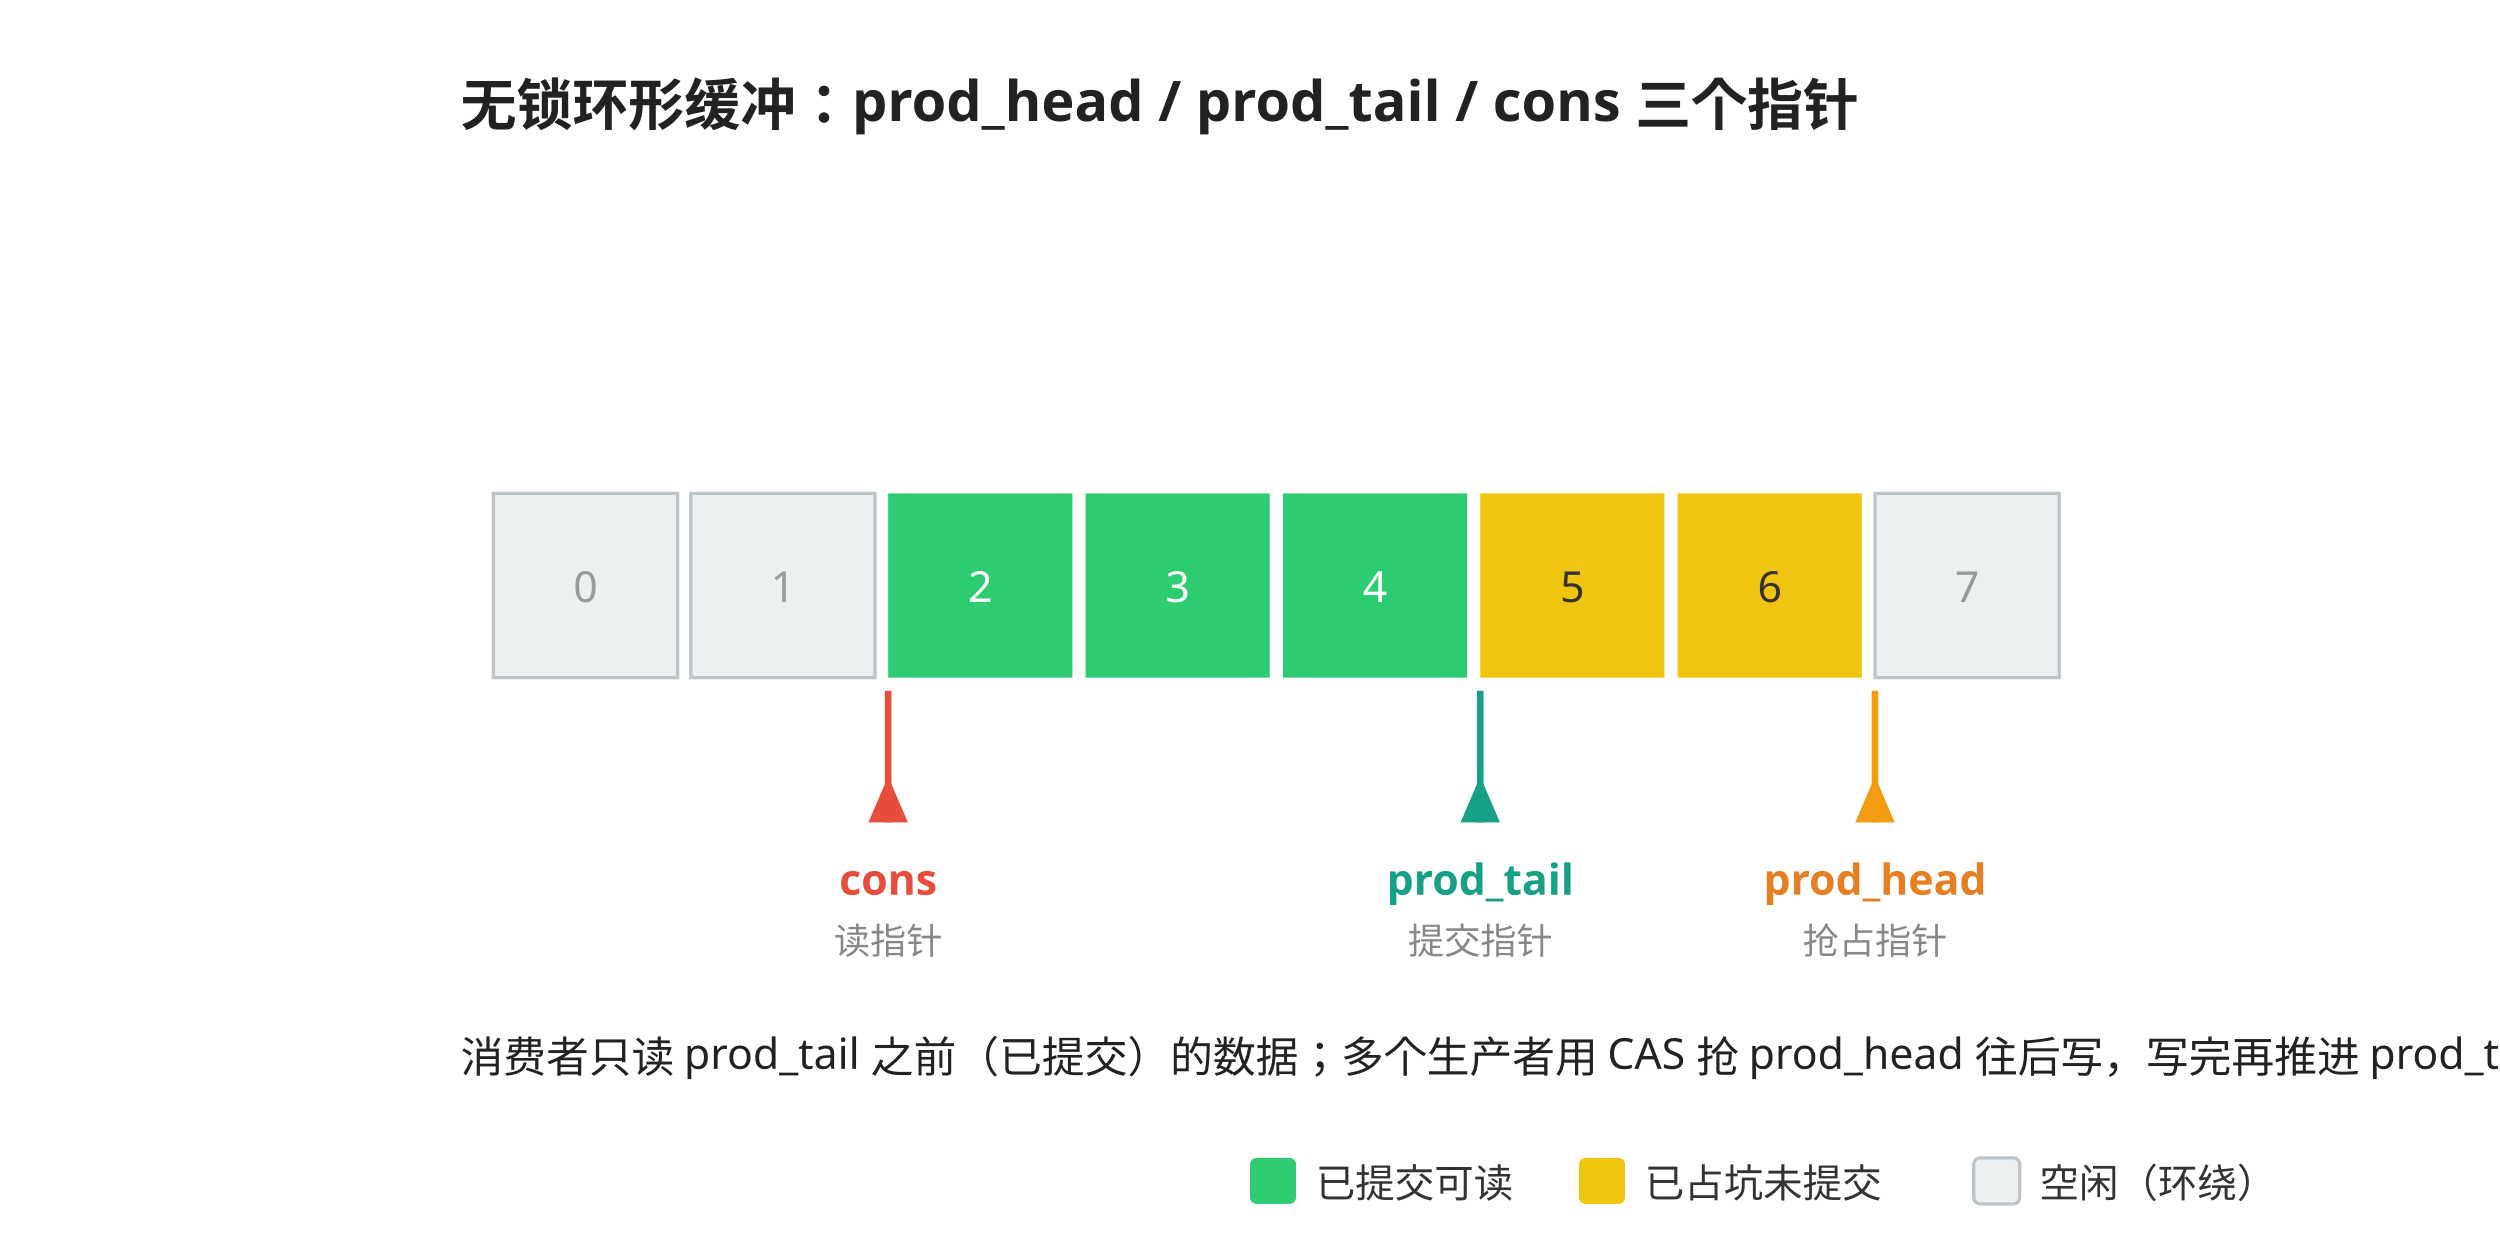
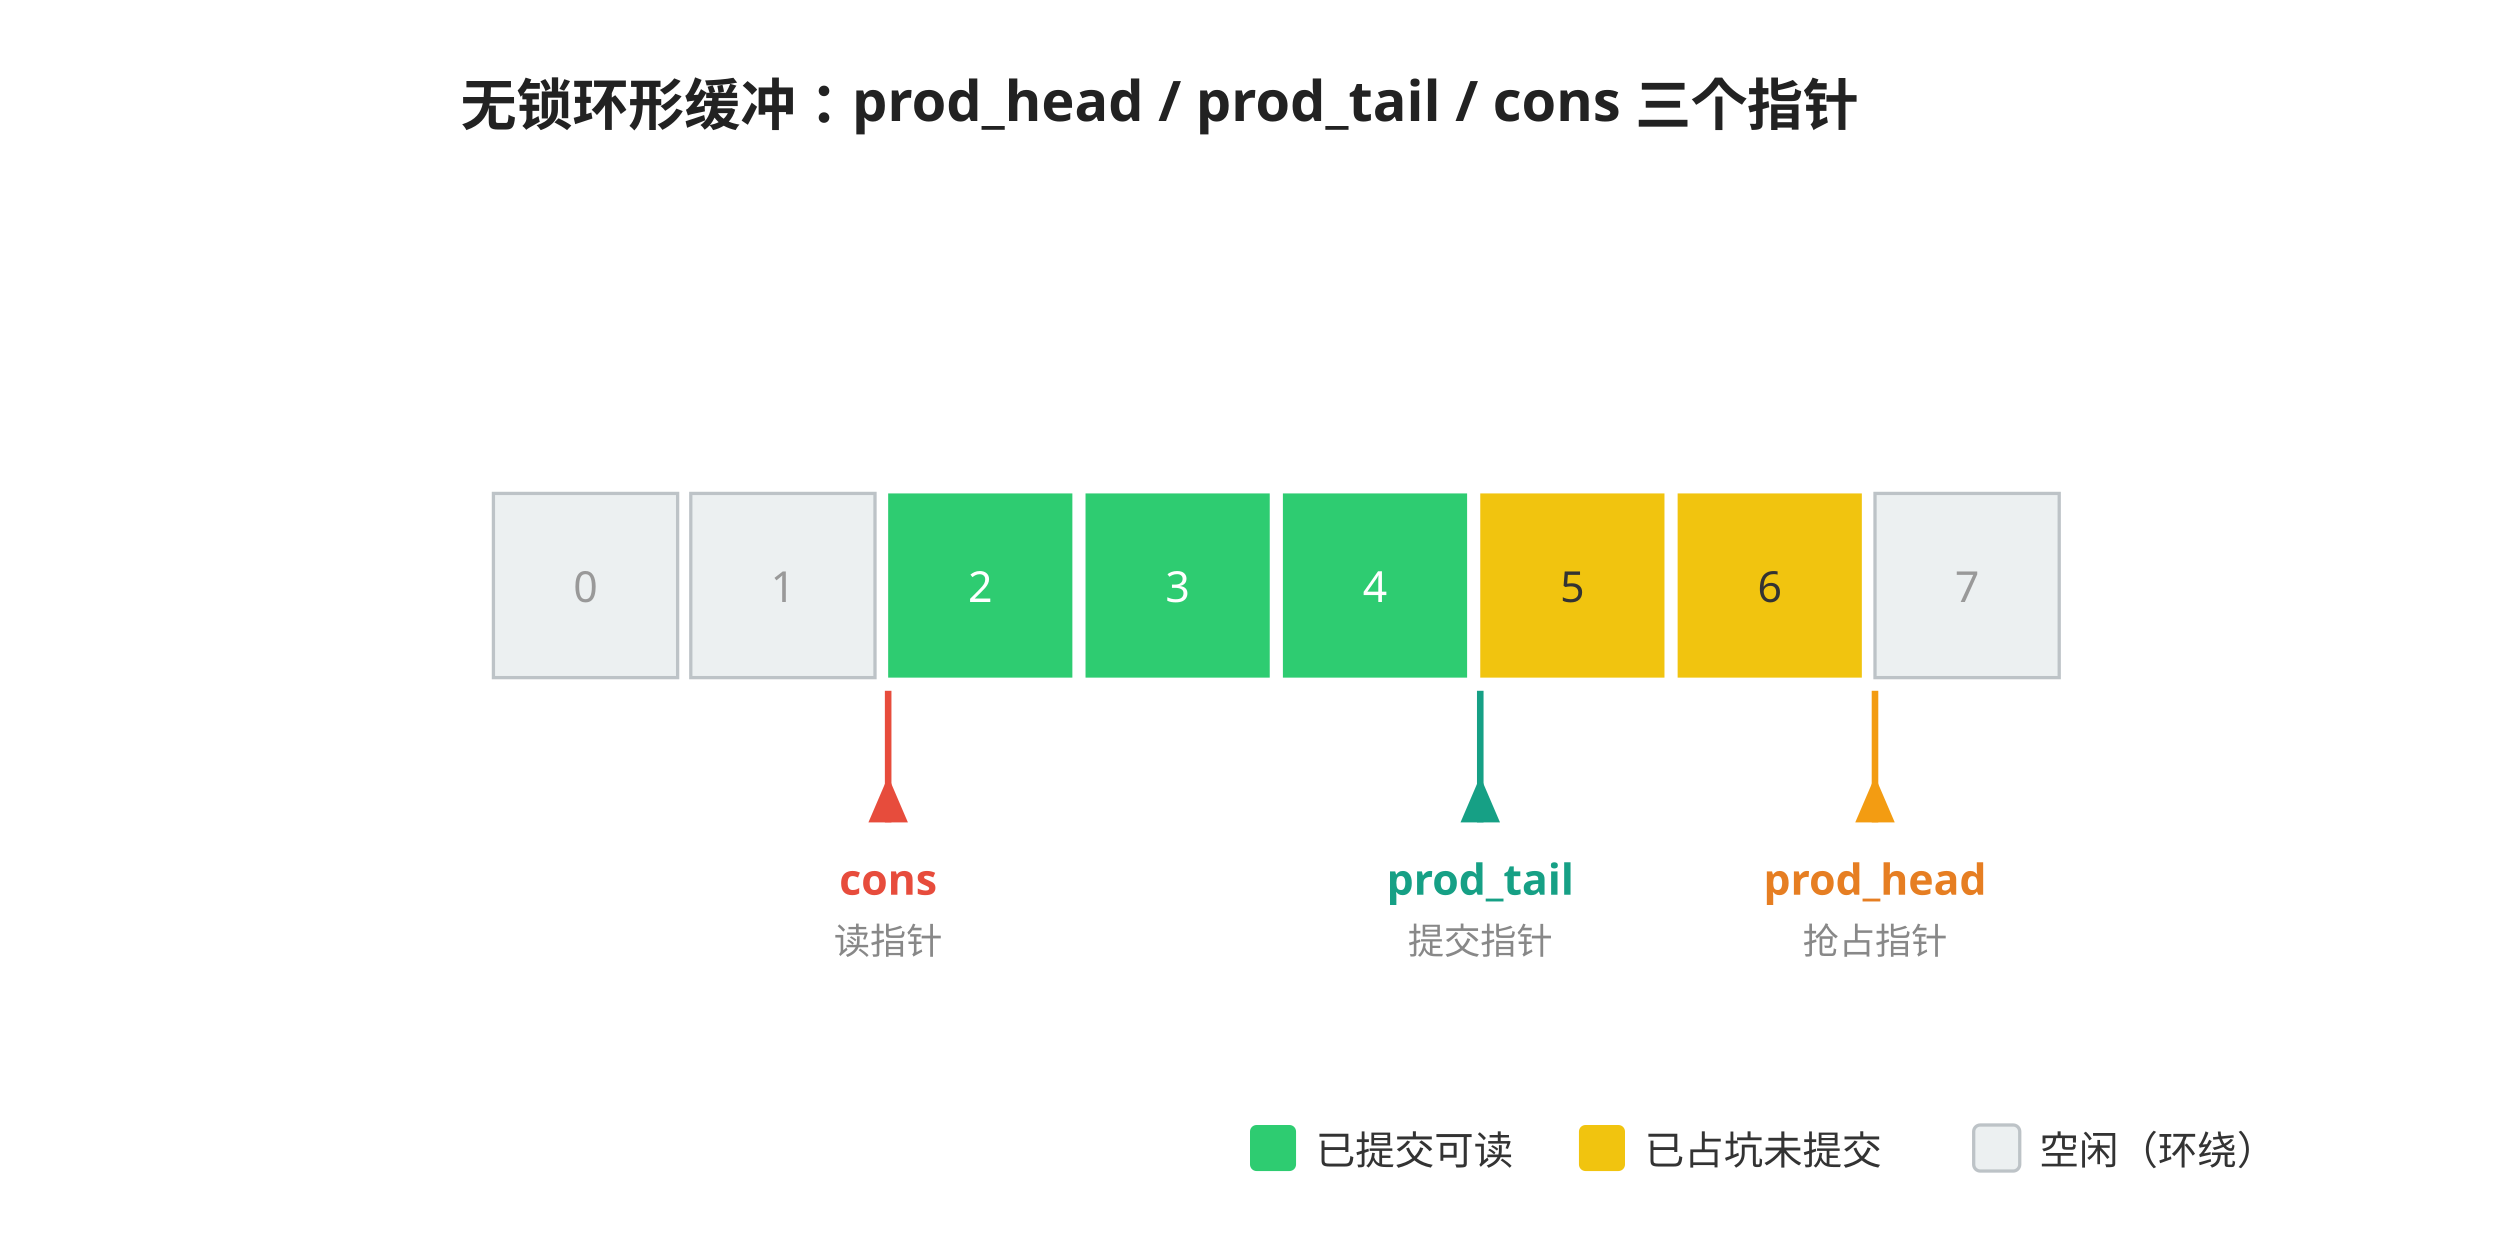
<svg xmlns="http://www.w3.org/2000/svg" viewBox="0 0 760 380" font-family="Microsoft YaHei, PingFang SC, sans-serif">
  <rect x="0" y="0" width="760" height="380" fill="#ffffff" />
  <text x="140" y="38" font-size="17" font-weight="bold" fill="#222222">无锁环形缓冲：prod_head / prod_tail / cons 三个指针</text>
  <rect x="150" y="150" width="56" height="56" fill="#ecf0f1" stroke="#bdc3c7" />
  <rect x="210" y="150" width="56" height="56" fill="#ecf0f1" stroke="#bdc3c7" />
  <rect x="570" y="150" width="56" height="56" fill="#ecf0f1" stroke="#bdc3c7" />
  <rect x="270" y="150" width="56" height="56" fill="#2ecc71" />
  <rect x="330" y="150" width="56" height="56" fill="#2ecc71" />
  <rect x="390" y="150" width="56" height="56" fill="#2ecc71" />
  <rect x="450" y="150" width="56" height="56" fill="#f1c40f" />
  <rect x="510" y="150" width="56" height="56" fill="#f1c40f" />
  <g font-size="13" text-anchor="middle">
    <text x="178" y="183" fill="#999999">0</text>
    <text x="238" y="183" fill="#999999">1</text>
    <text x="298" y="183" fill="#ffffff">2</text>
    <text x="358" y="183" fill="#ffffff">3</text>
    <text x="418" y="183" fill="#ffffff">4</text>
    <text x="478" y="183" fill="#333333">5</text>
    <text x="538" y="183" fill="#333333">6</text>
    <text x="598" y="183" fill="#999999">7</text>
  </g>
  <line x1="270" y1="250" x2="270" y2="210" stroke="#e74c3c" stroke-width="2" />
  <polygon points="264,250 276,250 270,236" fill="#e74c3c" />
  <text x="270" y="272" font-size="13" fill="#e74c3c" text-anchor="middle" font-weight="bold">cons</text>
  <text x="270" y="290" font-size="11" fill="#888888" text-anchor="middle">读指针</text>
  <line x1="450" y1="250" x2="450" y2="210" stroke="#16a085" stroke-width="2" />
  <polygon points="444,250 456,250 450,236" fill="#16a085" />
  <text x="450" y="272" font-size="13" fill="#16a085" text-anchor="middle" font-weight="bold">prod_tail</text>
  <text x="450" y="290" font-size="11" fill="#888888" text-anchor="middle">提交指针</text>
  <line x1="570" y1="250" x2="570" y2="210" stroke="#f39c12" stroke-width="2" />
  <polygon points="564,250 576,250 570,236" fill="#f39c12" />
  <text x="570" y="272" font-size="13" fill="#e67e22" text-anchor="middle" font-weight="bold">prod_head</text>
  <text x="570" y="290" font-size="11" fill="#888888" text-anchor="middle">抢占指针</text>
-   <text x="140" y="326" font-size="13" fill="#222222">消费者只读 prod_tail 之前（已提交）的数据；多个生产者用 CAS 抢 prod_head 往后写，写完再推进 prod_tail。</text>
  <g font-size="12" fill="#333333">
-     <rect x="380" y="352" width="14" height="14" rx="2" fill="#2ecc71" />
-     <text x="400" y="364">已提交可读</text>
-     <rect x="480" y="352" width="14" height="14" rx="2" fill="#f1c40f" />
-     <text x="500" y="364">已占坑未提交</text>
-     <rect x="600" y="352" width="14" height="14" rx="2" fill="#ecf0f1" stroke="#bdc3c7" />
-     <text x="620" y="364">空闲（环绕）</text>
+     <rect x="380" y="342" width="14" height="14" rx="2" fill="#2ecc71" />
+     <text x="400" y="354">已提交可读</text>
+     <rect x="480" y="342" width="14" height="14" rx="2" fill="#f1c40f" />
+     <text x="500" y="354">已占坑未提交</text>
+     <rect x="600" y="342" width="14" height="14" rx="2" fill="#ecf0f1" stroke="#bdc3c7" />
+     <text x="620" y="354">空闲（环绕）</text>
  </g>
</svg>
